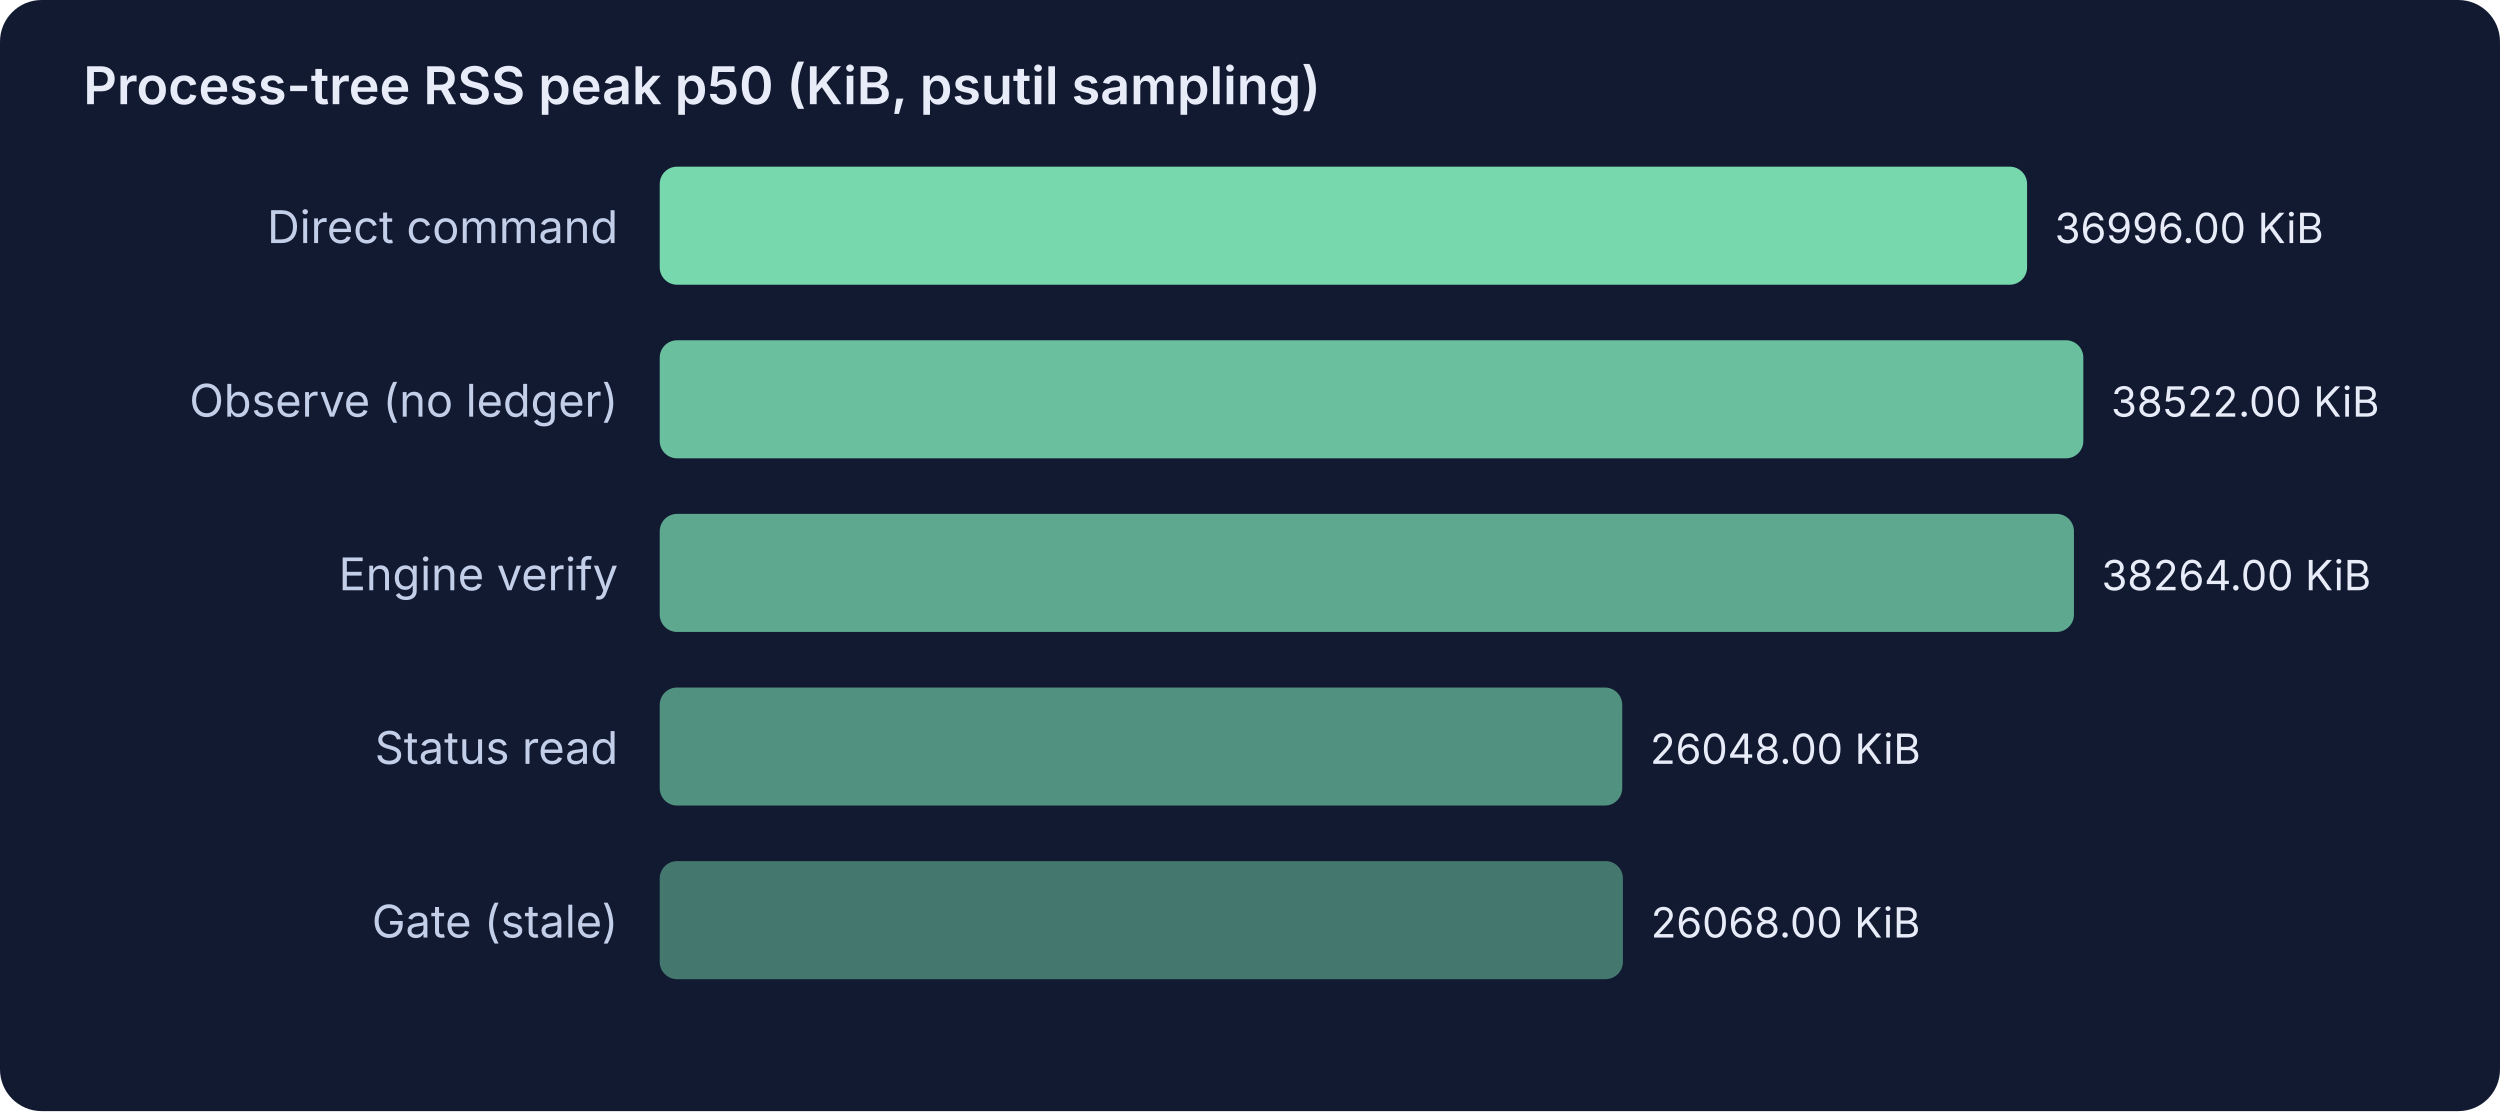
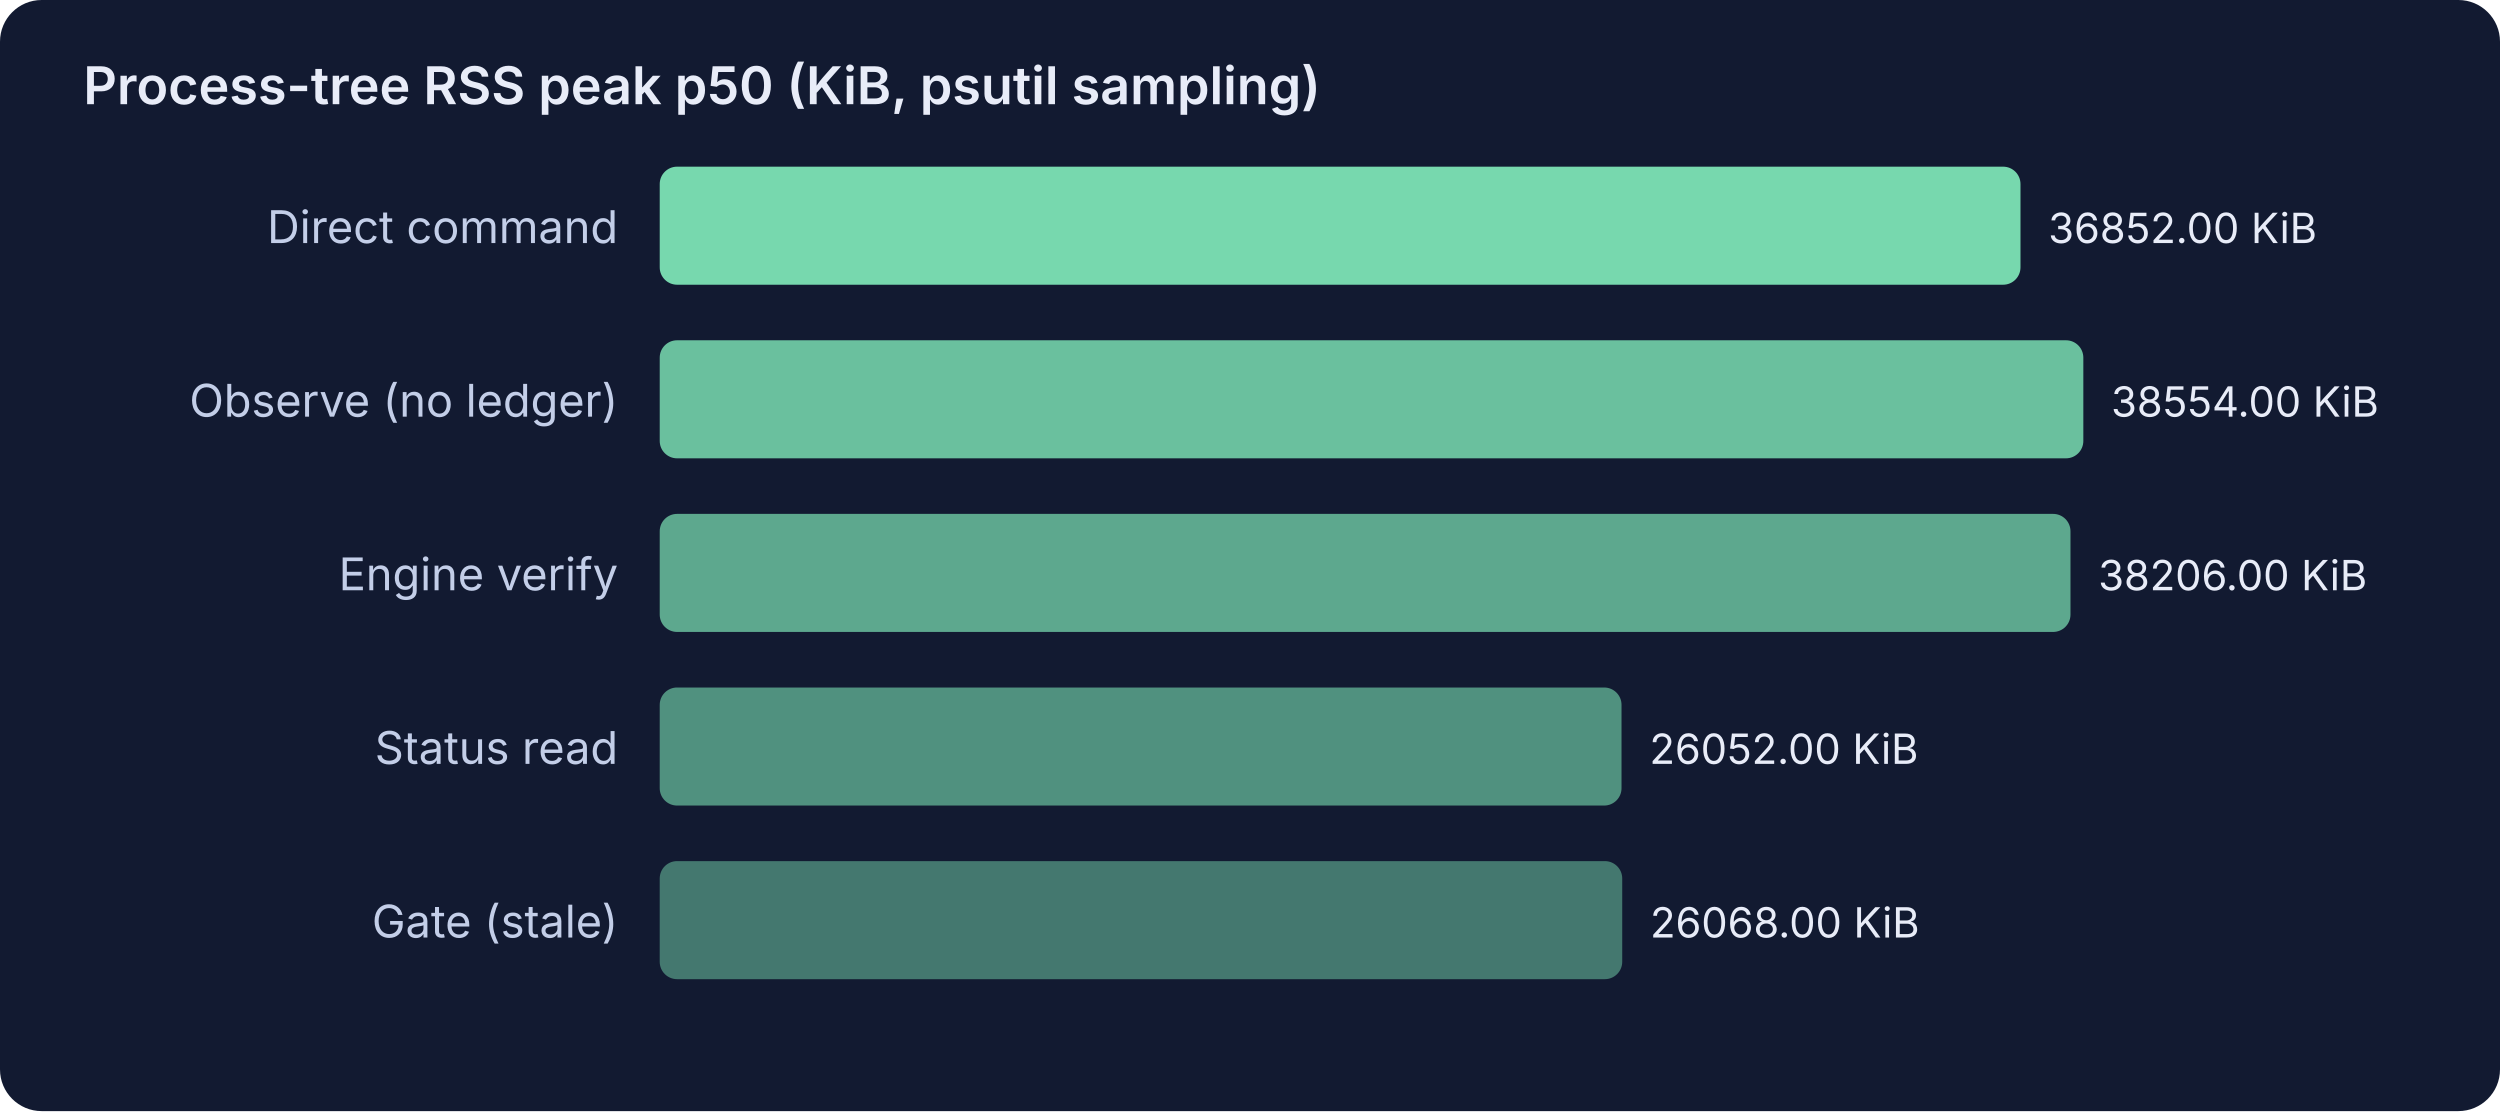
<svg xmlns="http://www.w3.org/2000/svg" width="720" height="320" viewBox="0 0 720 320" role="img" aria-label="Process-tree RSS peak p50 (KiB, psutil sampling)">
  <rect width="720" height="320" fill="#121a31" rx="12" />
  <text x="24" y="30" fill="#e8ecf8" font-family="Inter, system-ui, sans-serif" font-size="15" font-weight="600">Process-tree RSS peak p50 (KiB, psutil sampling)</text>
  <text x="178" y="70" text-anchor="end" fill="#c3cee8" font-family="Inter, system-ui, sans-serif" font-size="13">Direct command</text>
-   <rect x="190" y="48" width="393.8" height="34" rx="5" fill="#7ce2b5" opacity="0.95" />
-   <text x="591.758" y="70" fill="#e8ecf8" font-family="Inter, system-ui, sans-serif" font-size="12">36996.00 KiB</text>
+   <rect x="190" y="48" width="391.9" height="34" rx="5" fill="#7ce2b5" opacity="0.95" />
+   <text x="589.9" y="70" fill="#e8ecf8" font-family="Inter, system-ui, sans-serif" font-size="12">36852.00 KiB</text>
  <text x="178" y="120" text-anchor="end" fill="#c3cee8" font-family="Inter, system-ui, sans-serif" font-size="13">Observe (no ledger)</text>
  <rect x="190" y="98" width="410.0" height="34" rx="5" fill="#7ce2b5" opacity="0.83" />
-   <text x="608.0" y="120" fill="#e8ecf8" font-family="Inter, system-ui, sans-serif" font-size="12">38522.00 KiB</text>
+   <text x="608.0" y="120" fill="#e8ecf8" font-family="Inter, system-ui, sans-serif" font-size="12">38554.00 KiB</text>
  <text x="178" y="170" text-anchor="end" fill="#c3cee8" font-family="Inter, system-ui, sans-serif" font-size="13">Engine verify</text>
-   <rect x="190" y="148" width="407.3" height="34" rx="5" fill="#7ce2b5" opacity="0.71" />
-   <text x="605.254" y="170" fill="#e8ecf8" font-family="Inter, system-ui, sans-serif" font-size="12">38264.00 KiB</text>
+   <rect x="190" y="148" width="406.3" height="34" rx="5" fill="#7ce2b5" opacity="0.71" />
+   <text x="604.299" y="170" fill="#e8ecf8" font-family="Inter, system-ui, sans-serif" font-size="12">38206.00 KiB</text>
  <text x="178" y="220" text-anchor="end" fill="#c3cee8" font-family="Inter, system-ui, sans-serif" font-size="13">Status read</text>
-   <rect x="190" y="198" width="277.2" height="34" rx="5" fill="#7ce2b5" opacity="0.59" />
-   <text x="475.236" y="220" fill="#e8ecf8" font-family="Inter, system-ui, sans-serif" font-size="12">26048.00 KiB</text>
+   <rect x="190" y="198" width="277.0" height="34" rx="5" fill="#7ce2b5" opacity="0.59" />
+   <text x="475.048" y="220" fill="#e8ecf8" font-family="Inter, system-ui, sans-serif" font-size="12">26052.00 KiB</text>
  <text x="178" y="270" text-anchor="end" fill="#c3cee8" font-family="Inter, system-ui, sans-serif" font-size="13">Gate (stale)</text>
-   <rect x="190" y="248" width="277.4" height="34" rx="5" fill="#7ce2b5" opacity="0.47" />
-   <text x="475.449" y="270" fill="#e8ecf8" font-family="Inter, system-ui, sans-serif" font-size="12">26068.00 KiB</text>
+   <rect x="190" y="248" width="277.2" height="34" rx="5" fill="#7ce2b5" opacity="0.47" />
+   <text x="475.218" y="270" fill="#e8ecf8" font-family="Inter, system-ui, sans-serif" font-size="12">26068.00 KiB</text>
</svg>
